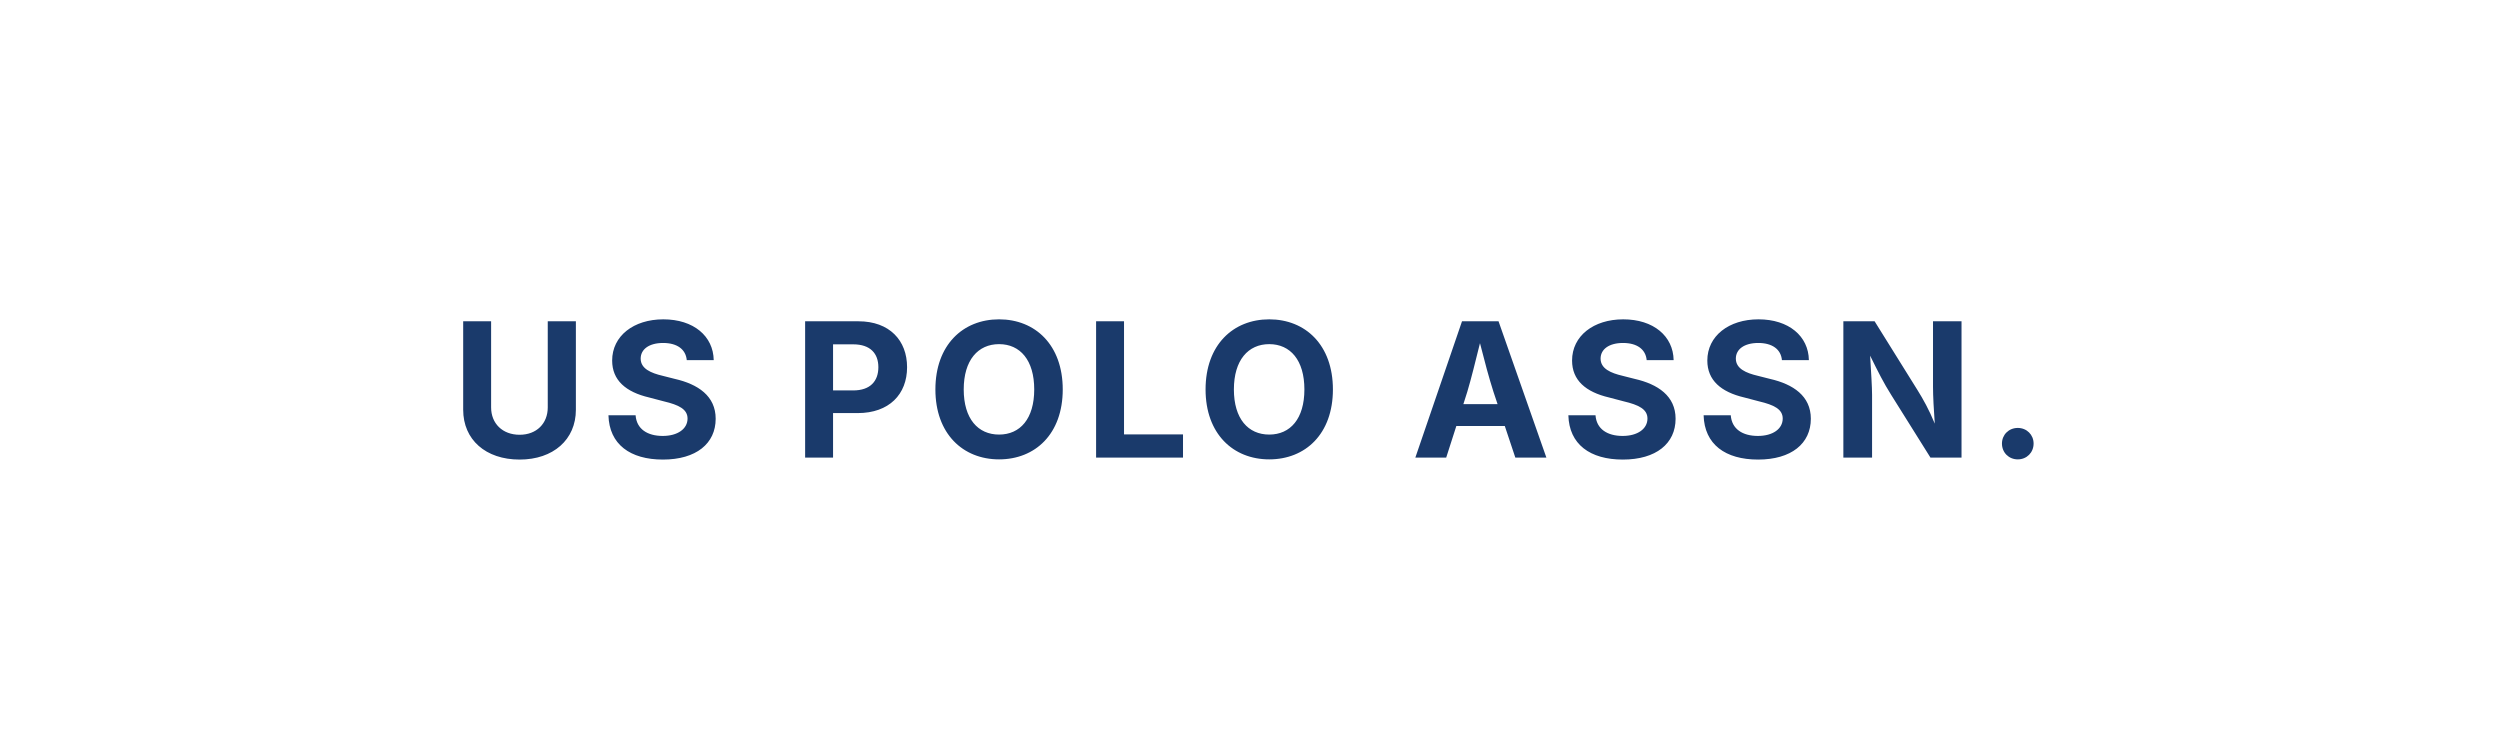
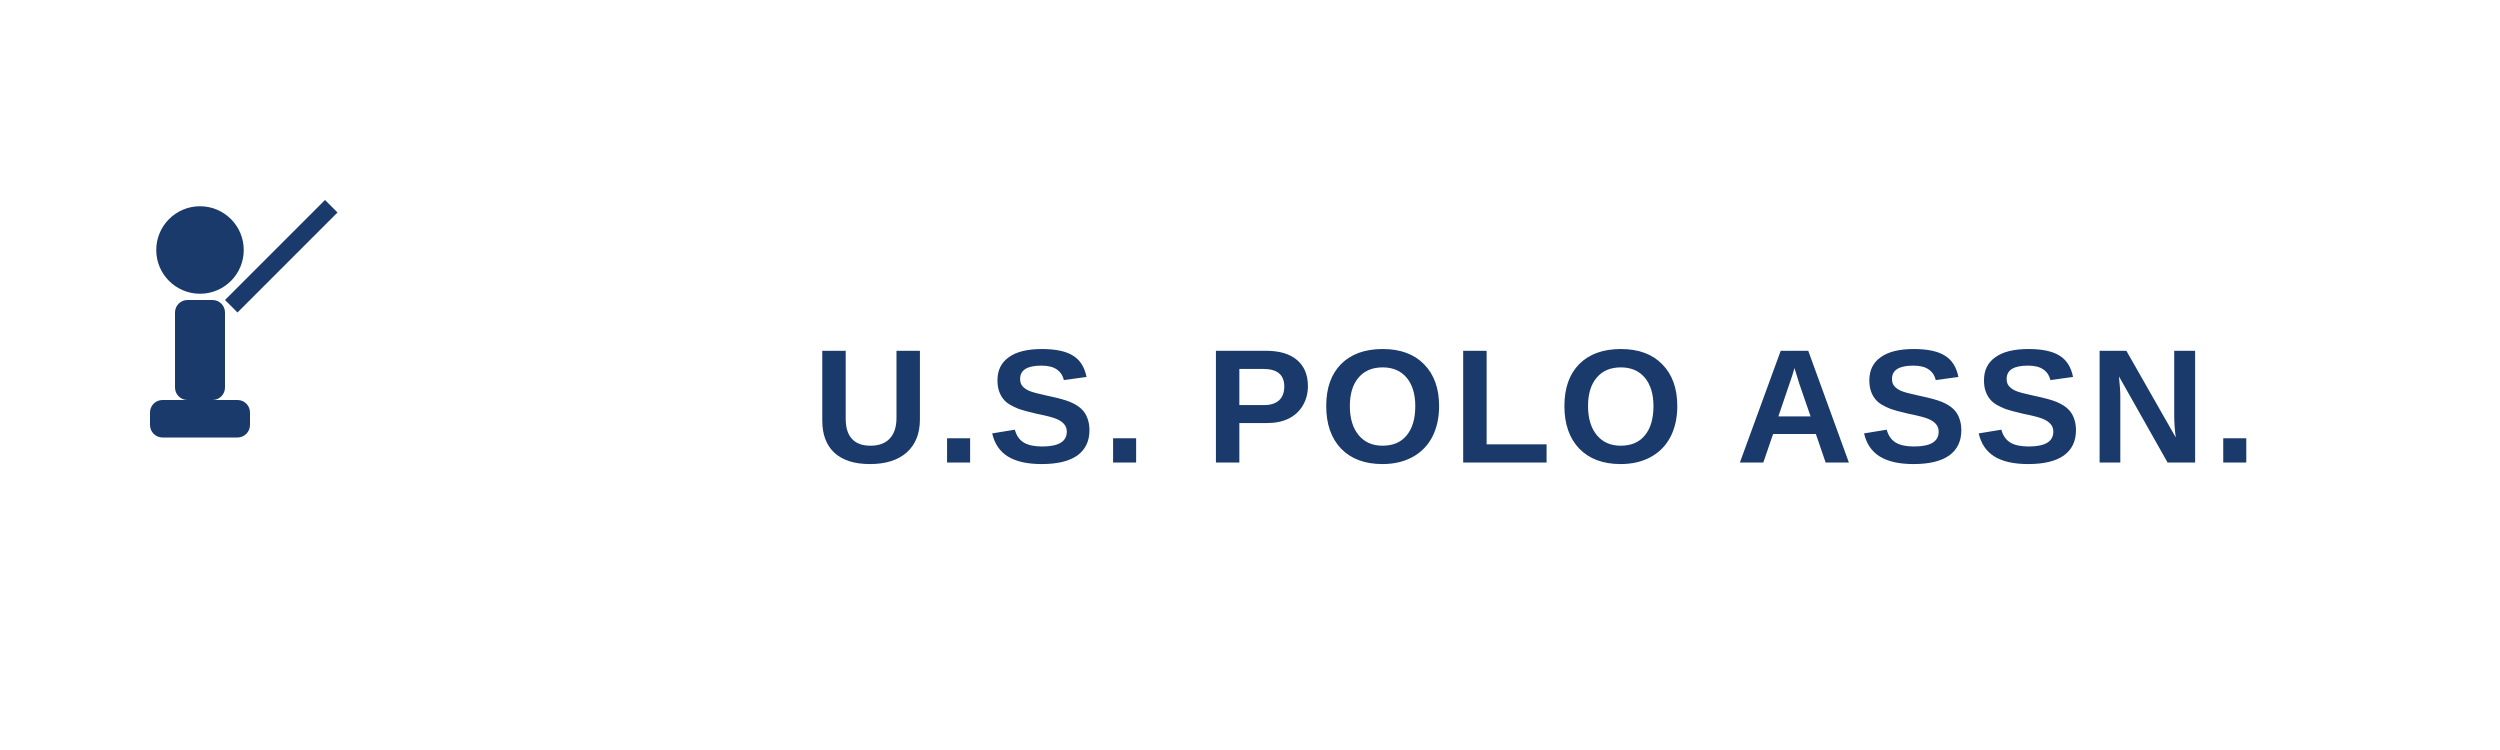
<svg xmlns="http://www.w3.org/2000/svg" viewBox="0 0 200 60" width="200" height="60">
-   <text x="100" y="31" font-family="Inter, Arial, Helvetica, sans-serif" font-size="15" font-weight="700" fill="#1a3a6b" text-anchor="middle" dominant-baseline="middle" letter-spacing="1" style="">US POLO ASSN.</text>
+   <defs>
+     <style>
+       .uspa-text { font-family: Arial, sans-serif; font-size: 13px; font-weight: 700; fill: #1a3a6b; letter-spacing: 0.5px; }
+     </style>
+   </defs>
+   <g fill="#1a3a6b">
+     <circle cx="16" cy="20" r="3.5" />
+     <rect x="14" y="24" width="4" height="8" rx="1" />
+     <rect x="12" y="32" width="8" height="3" rx="1" />
+     <path d="M 18 24 L 26 16 L 27 17 L 19 25 Z" />
+   </g>
+   <text x="65" y="37" class="uspa-text">U.S. POLO ASSN.</text>
</svg>
